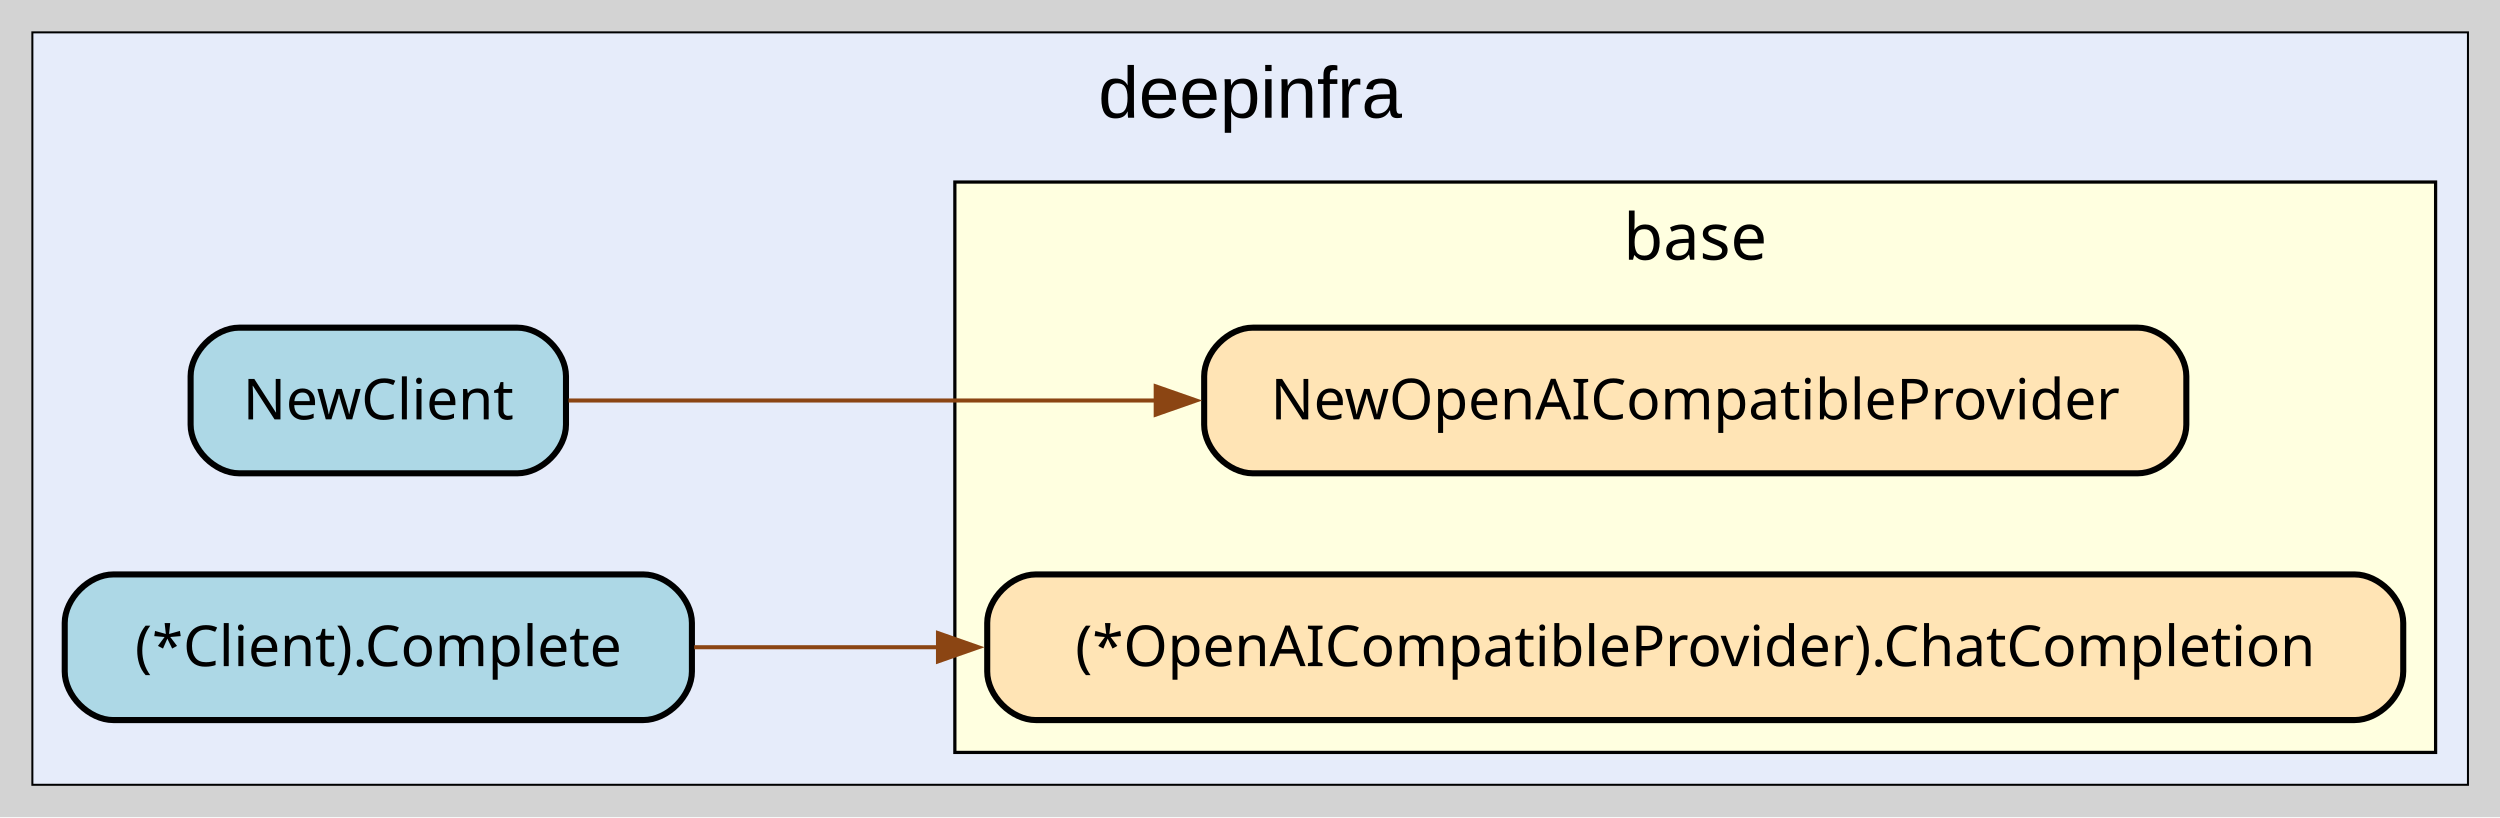
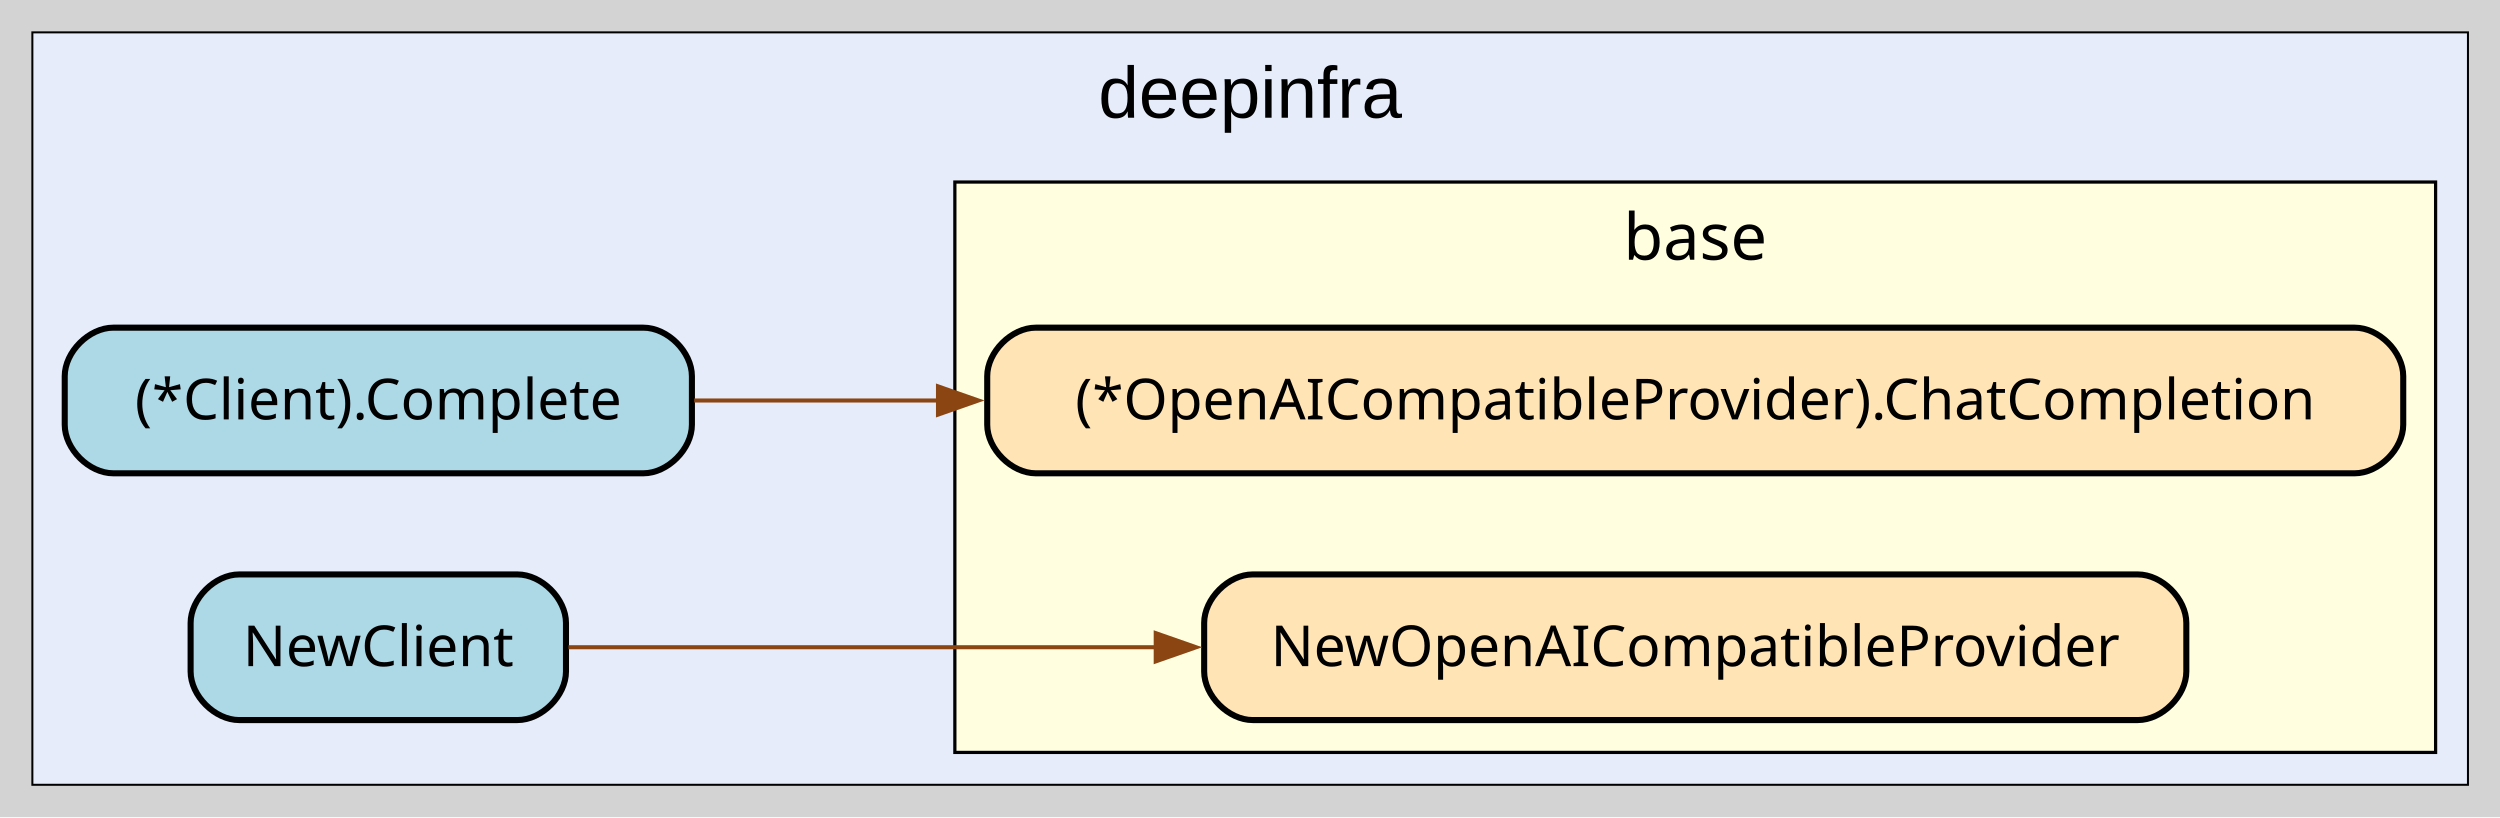
<svg xmlns="http://www.w3.org/2000/svg" xmlns:xlink="http://www.w3.org/1999/xlink" width="618pt" height="202pt" viewBox="0.00 0.00 618.00 202.00">
  <g id="graph0" class="graph" transform="scale(1 1) rotate(0) translate(0 202)">
    <polygon fill="lightgray" stroke="none" points="0,0 0,-202 618.08,-202 618.08,0 0,0" />
    <g id="clust1" class="cluster">
      <polygon fill="#e6ecfa" stroke="black" stroke-width="0.5" points="8,-8 8,-194 610.08,-194 610.08,-8 8,-8" />
      <text xml:space="preserve" text-anchor="middle" x="309.04" y="-172.9" font-family="Arial" font-size="18.00">deepinfra</text>
    </g>
    <g id="clust2" class="cluster">
      <g id="a_clust2">
        <a xlink:href="/?f=github.com/guild-framework/guild-core/pkg/providers/base" xlink:title="package: github.com/guild-framework/guild-core/pkg/providers/base">
          <polygon fill="lightyellow" stroke="black" stroke-width="0.8" points="236.04,-16 236.04,-157 602.08,-157 602.08,-16 236.04,-16" />
          <text xml:space="preserve" text-anchor="middle" x="419.06" y="-137.8" font-family="Tahoma bold" font-size="16.00">base</text>
        </a>
      </g>
    </g>
    <g id="node1" class="node">
      <g id="a_node1">
-         <a xlink:title="(*github.com/guild-framework/guild-core/pkg/providers/deepinfra.Client).Complete | defined in client.go:135&#10;at client.go:143: calling [(*github.com/guild-framework/guild-core/pkg/providers/base.OpenAICompatibleProvider).ChatCompletion]">
-           <path fill="lightblue" stroke="black" stroke-width="1.5" d="M159.04,-60C159.04,-60 28,-60 28,-60 22,-60 16,-54 16,-48 16,-48 16,-36 16,-36 16,-30 22,-24 28,-24 28,-24 159.04,-24 159.04,-24 165.04,-24 171.04,-30 171.04,-36 171.04,-36 171.04,-48 171.04,-48 171.04,-54 165.04,-60 159.04,-60" />
-           <text xml:space="preserve" text-anchor="middle" x="93.52" y="-37.33" font-family="Verdana" font-size="14.00">(*Client).Complete</text>
+         <a xlink:title="github.com/guild-framework/guild-core/pkg/providers/deepinfra.NewClient | defined in client.go:35&#10;at client.go:105: calling [github.com/guild-framework/guild-core/pkg/providers/base.NewOpenAICompatibleProvider]">
+           <path fill="lightblue" stroke="black" stroke-width="1.5" d="M127.91,-60C127.91,-60 59.12,-60 59.12,-60 53.12,-60 47.12,-54 47.12,-48 47.12,-48 47.12,-36 47.12,-36 47.12,-30 53.12,-24 59.12,-24 59.12,-24 127.91,-24 127.91,-24 133.91,-24 139.91,-30 139.91,-36 139.91,-36 139.91,-48 139.91,-48 139.91,-54 133.91,-60 127.91,-60" />
+           <text xml:space="preserve" text-anchor="middle" x="93.52" y="-37.33" font-family="Verdana" font-size="14.00">NewClient</text>
        </a>
      </g>
    </g>
    <g id="node3" class="node">
      <g id="a_node3">
-         <a xlink:title="(*github.com/guild-framework/guild-core/pkg/providers/base.OpenAICompatibleProvider).ChatCompletion | defined in openai_compatible.go:50">
-           <path fill="moccasin" stroke="black" stroke-width="1.5" d="M582.08,-60C582.08,-60 256.04,-60 256.04,-60 250.04,-60 244.04,-54 244.04,-48 244.04,-48 244.04,-36 244.04,-36 244.04,-30 250.04,-24 256.04,-24 256.04,-24 582.08,-24 582.08,-24 588.08,-24 594.08,-30 594.08,-36 594.08,-36 594.08,-48 594.08,-48 594.08,-54 588.08,-60 582.08,-60" />
-           <text xml:space="preserve" text-anchor="middle" x="419.06" y="-37.33" font-family="Verdana" font-size="14.00">(*OpenAICompatibleProvider).ChatCompletion</text>
+         <a xlink:title="github.com/guild-framework/guild-core/pkg/providers/base.NewOpenAICompatibleProvider | defined in openai_compatible.go:32">
+           <path fill="moccasin" stroke="black" stroke-width="1.5" d="M528.46,-60C528.46,-60 309.67,-60 309.67,-60 303.67,-60 297.67,-54 297.67,-48 297.67,-48 297.67,-36 297.67,-36 297.67,-30 303.67,-24 309.67,-24 309.67,-24 528.46,-24 528.46,-24 534.46,-24 540.46,-30 540.46,-36 540.46,-36 540.46,-48 540.46,-48 540.46,-54 534.46,-60 528.46,-60" />
+           <text xml:space="preserve" text-anchor="middle" x="419.06" y="-37.33" font-family="Verdana" font-size="14.00">NewOpenAICompatibleProvider</text>
        </a>
      </g>
    </g>
    <g id="edge1" class="edge">
      <g id="a_edge1">
-         <a xlink:title="at client.go:143: calling [(*github.com/guild-framework/guild-core/pkg/providers/base.OpenAICompatibleProvider).ChatCompletion]">
-           <path fill="none" stroke="saddlebrown" d="M171.6,-42C190.14,-42 210.74,-42 231.92,-42" />
-           <polygon fill="saddlebrown" stroke="saddlebrown" points="231.87,-45.5 241.87,-42 231.87,-38.5 231.87,-45.5" />
+         <a xlink:title="at client.go:105: calling [github.com/guild-framework/guild-core/pkg/providers/base.NewOpenAICompatibleProvider]">
+           <path fill="none" stroke="saddlebrown" d="M140.53,-42C178.48,-42 234.29,-42 285.92,-42" />
+           <polygon fill="saddlebrown" stroke="saddlebrown" points="285.69,-45.5 295.69,-42 285.69,-38.5 285.69,-45.5" />
        </a>
      </g>
    </g>
    <g id="node2" class="node">
      <g id="a_node2">
-         <a xlink:title="github.com/guild-framework/guild-core/pkg/providers/deepinfra.NewClient | defined in client.go:35&#10;at client.go:105: calling [github.com/guild-framework/guild-core/pkg/providers/base.NewOpenAICompatibleProvider]">
-           <path fill="lightblue" stroke="black" stroke-width="1.5" d="M127.91,-121C127.91,-121 59.12,-121 59.12,-121 53.12,-121 47.12,-115 47.12,-109 47.12,-109 47.12,-97 47.12,-97 47.12,-91 53.12,-85 59.12,-85 59.12,-85 127.91,-85 127.91,-85 133.91,-85 139.91,-91 139.91,-97 139.91,-97 139.91,-109 139.91,-109 139.91,-115 133.91,-121 127.91,-121" />
-           <text xml:space="preserve" text-anchor="middle" x="93.52" y="-98.33" font-family="Verdana" font-size="14.00">NewClient</text>
+         <a xlink:title="(*github.com/guild-framework/guild-core/pkg/providers/deepinfra.Client).Complete | defined in client.go:135&#10;at client.go:143: calling [(*github.com/guild-framework/guild-core/pkg/providers/base.OpenAICompatibleProvider).ChatCompletion]">
+           <path fill="lightblue" stroke="black" stroke-width="1.5" d="M159.04,-121C159.04,-121 28,-121 28,-121 22,-121 16,-115 16,-109 16,-109 16,-97 16,-97 16,-91 22,-85 28,-85 28,-85 159.04,-85 159.04,-85 165.04,-85 171.04,-91 171.04,-97 171.04,-97 171.04,-109 171.04,-109 171.04,-115 165.04,-121 159.04,-121" />
+           <text xml:space="preserve" text-anchor="middle" x="93.52" y="-98.33" font-family="Verdana" font-size="14.00">(*Client).Complete</text>
        </a>
      </g>
    </g>
    <g id="node4" class="node">
      <g id="a_node4">
-         <a xlink:title="github.com/guild-framework/guild-core/pkg/providers/base.NewOpenAICompatibleProvider | defined in openai_compatible.go:32">
-           <path fill="moccasin" stroke="black" stroke-width="1.5" d="M528.46,-121C528.46,-121 309.67,-121 309.67,-121 303.67,-121 297.67,-115 297.67,-109 297.67,-109 297.67,-97 297.67,-97 297.67,-91 303.67,-85 309.67,-85 309.67,-85 528.46,-85 528.46,-85 534.46,-85 540.46,-91 540.46,-97 540.46,-97 540.46,-109 540.46,-109 540.46,-115 534.46,-121 528.46,-121" />
-           <text xml:space="preserve" text-anchor="middle" x="419.06" y="-98.33" font-family="Verdana" font-size="14.00">NewOpenAICompatibleProvider</text>
+         <a xlink:title="(*github.com/guild-framework/guild-core/pkg/providers/base.OpenAICompatibleProvider).ChatCompletion | defined in openai_compatible.go:50">
+           <path fill="moccasin" stroke="black" stroke-width="1.5" d="M582.08,-121C582.08,-121 256.04,-121 256.04,-121 250.04,-121 244.04,-115 244.04,-109 244.04,-109 244.04,-97 244.04,-97 244.04,-91 250.04,-85 256.04,-85 256.04,-85 582.08,-85 582.08,-85 588.08,-85 594.08,-91 594.08,-97 594.08,-97 594.08,-109 594.08,-109 594.08,-115 588.08,-121 582.08,-121" />
+           <text xml:space="preserve" text-anchor="middle" x="419.06" y="-98.33" font-family="Verdana" font-size="14.00">(*OpenAICompatibleProvider).ChatCompletion</text>
        </a>
      </g>
    </g>
    <g id="edge2" class="edge">
      <g id="a_edge2">
-         <a xlink:title="at client.go:105: calling [github.com/guild-framework/guild-core/pkg/providers/base.NewOpenAICompatibleProvider]">
-           <path fill="none" stroke="saddlebrown" d="M140.53,-103C178.48,-103 234.29,-103 285.92,-103" />
-           <polygon fill="saddlebrown" stroke="saddlebrown" points="285.69,-106.5 295.69,-103 285.69,-99.5 285.69,-106.5" />
+         <a xlink:title="at client.go:143: calling [(*github.com/guild-framework/guild-core/pkg/providers/base.OpenAICompatibleProvider).ChatCompletion]">
+           <path fill="none" stroke="saddlebrown" d="M171.6,-103C190.14,-103 210.74,-103 231.92,-103" />
+           <polygon fill="saddlebrown" stroke="saddlebrown" points="231.87,-106.5 241.87,-103 231.87,-99.5 231.87,-106.5" />
        </a>
      </g>
    </g>
  </g>
</svg>
